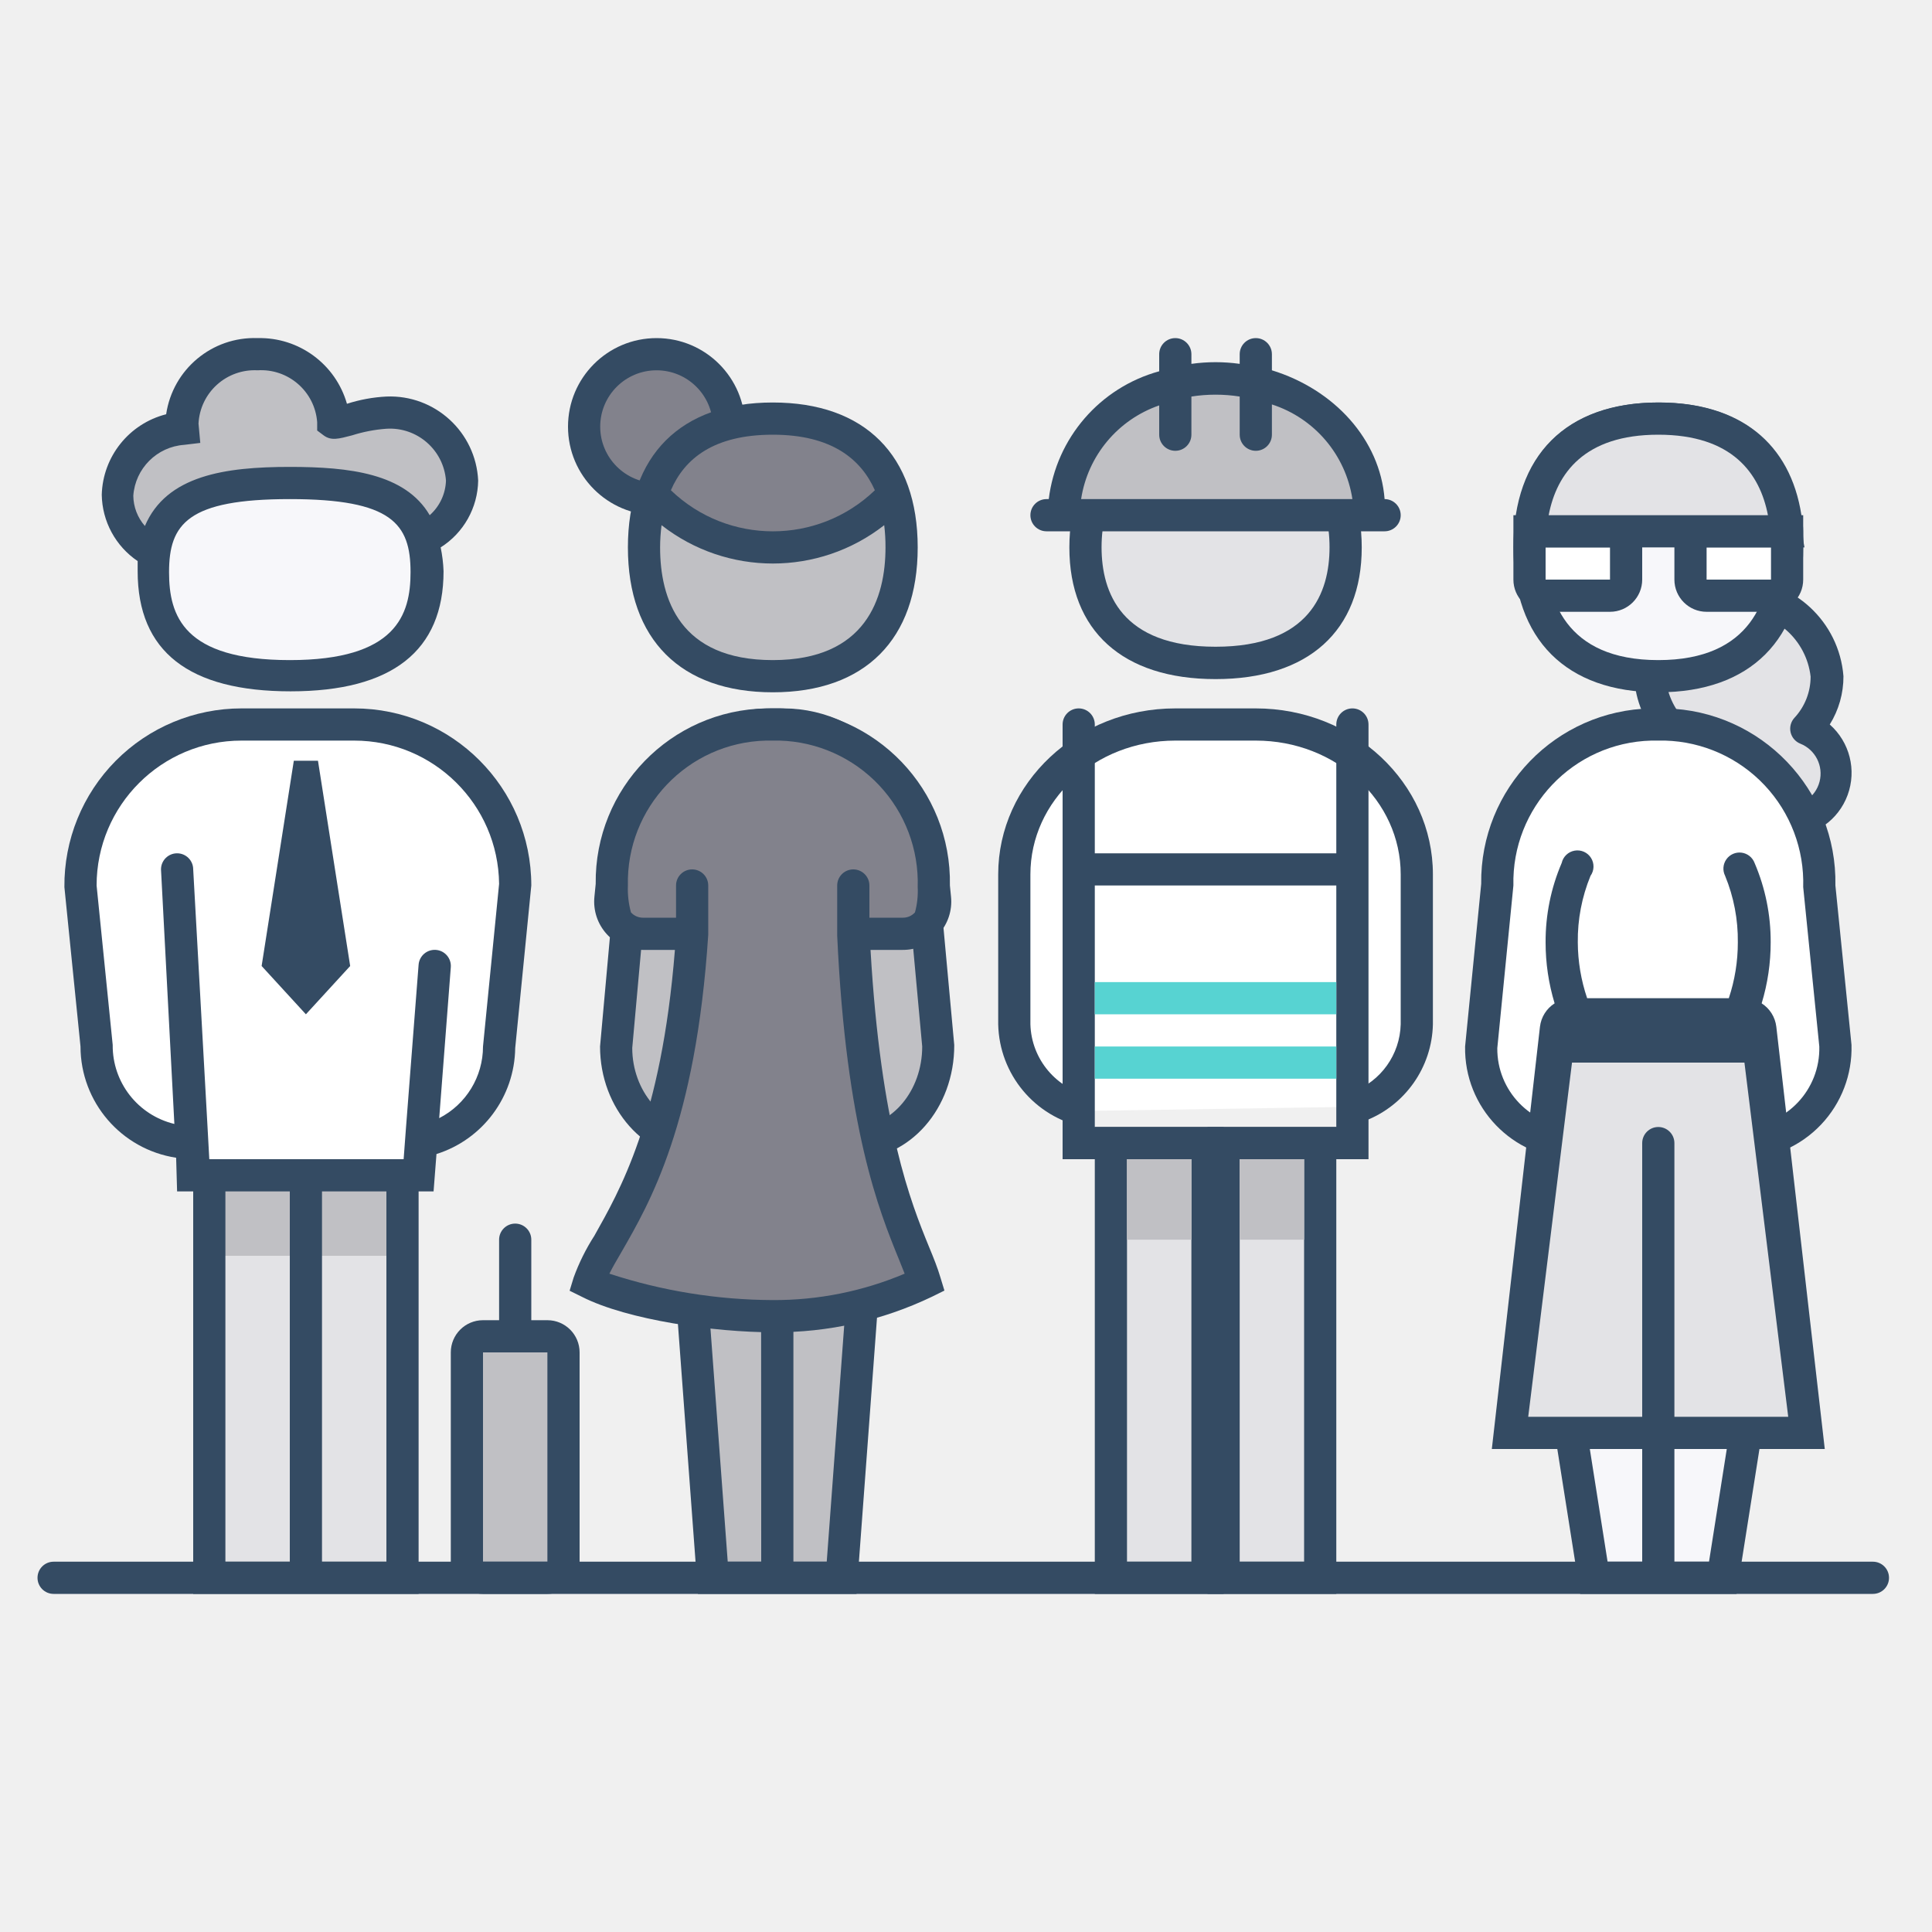
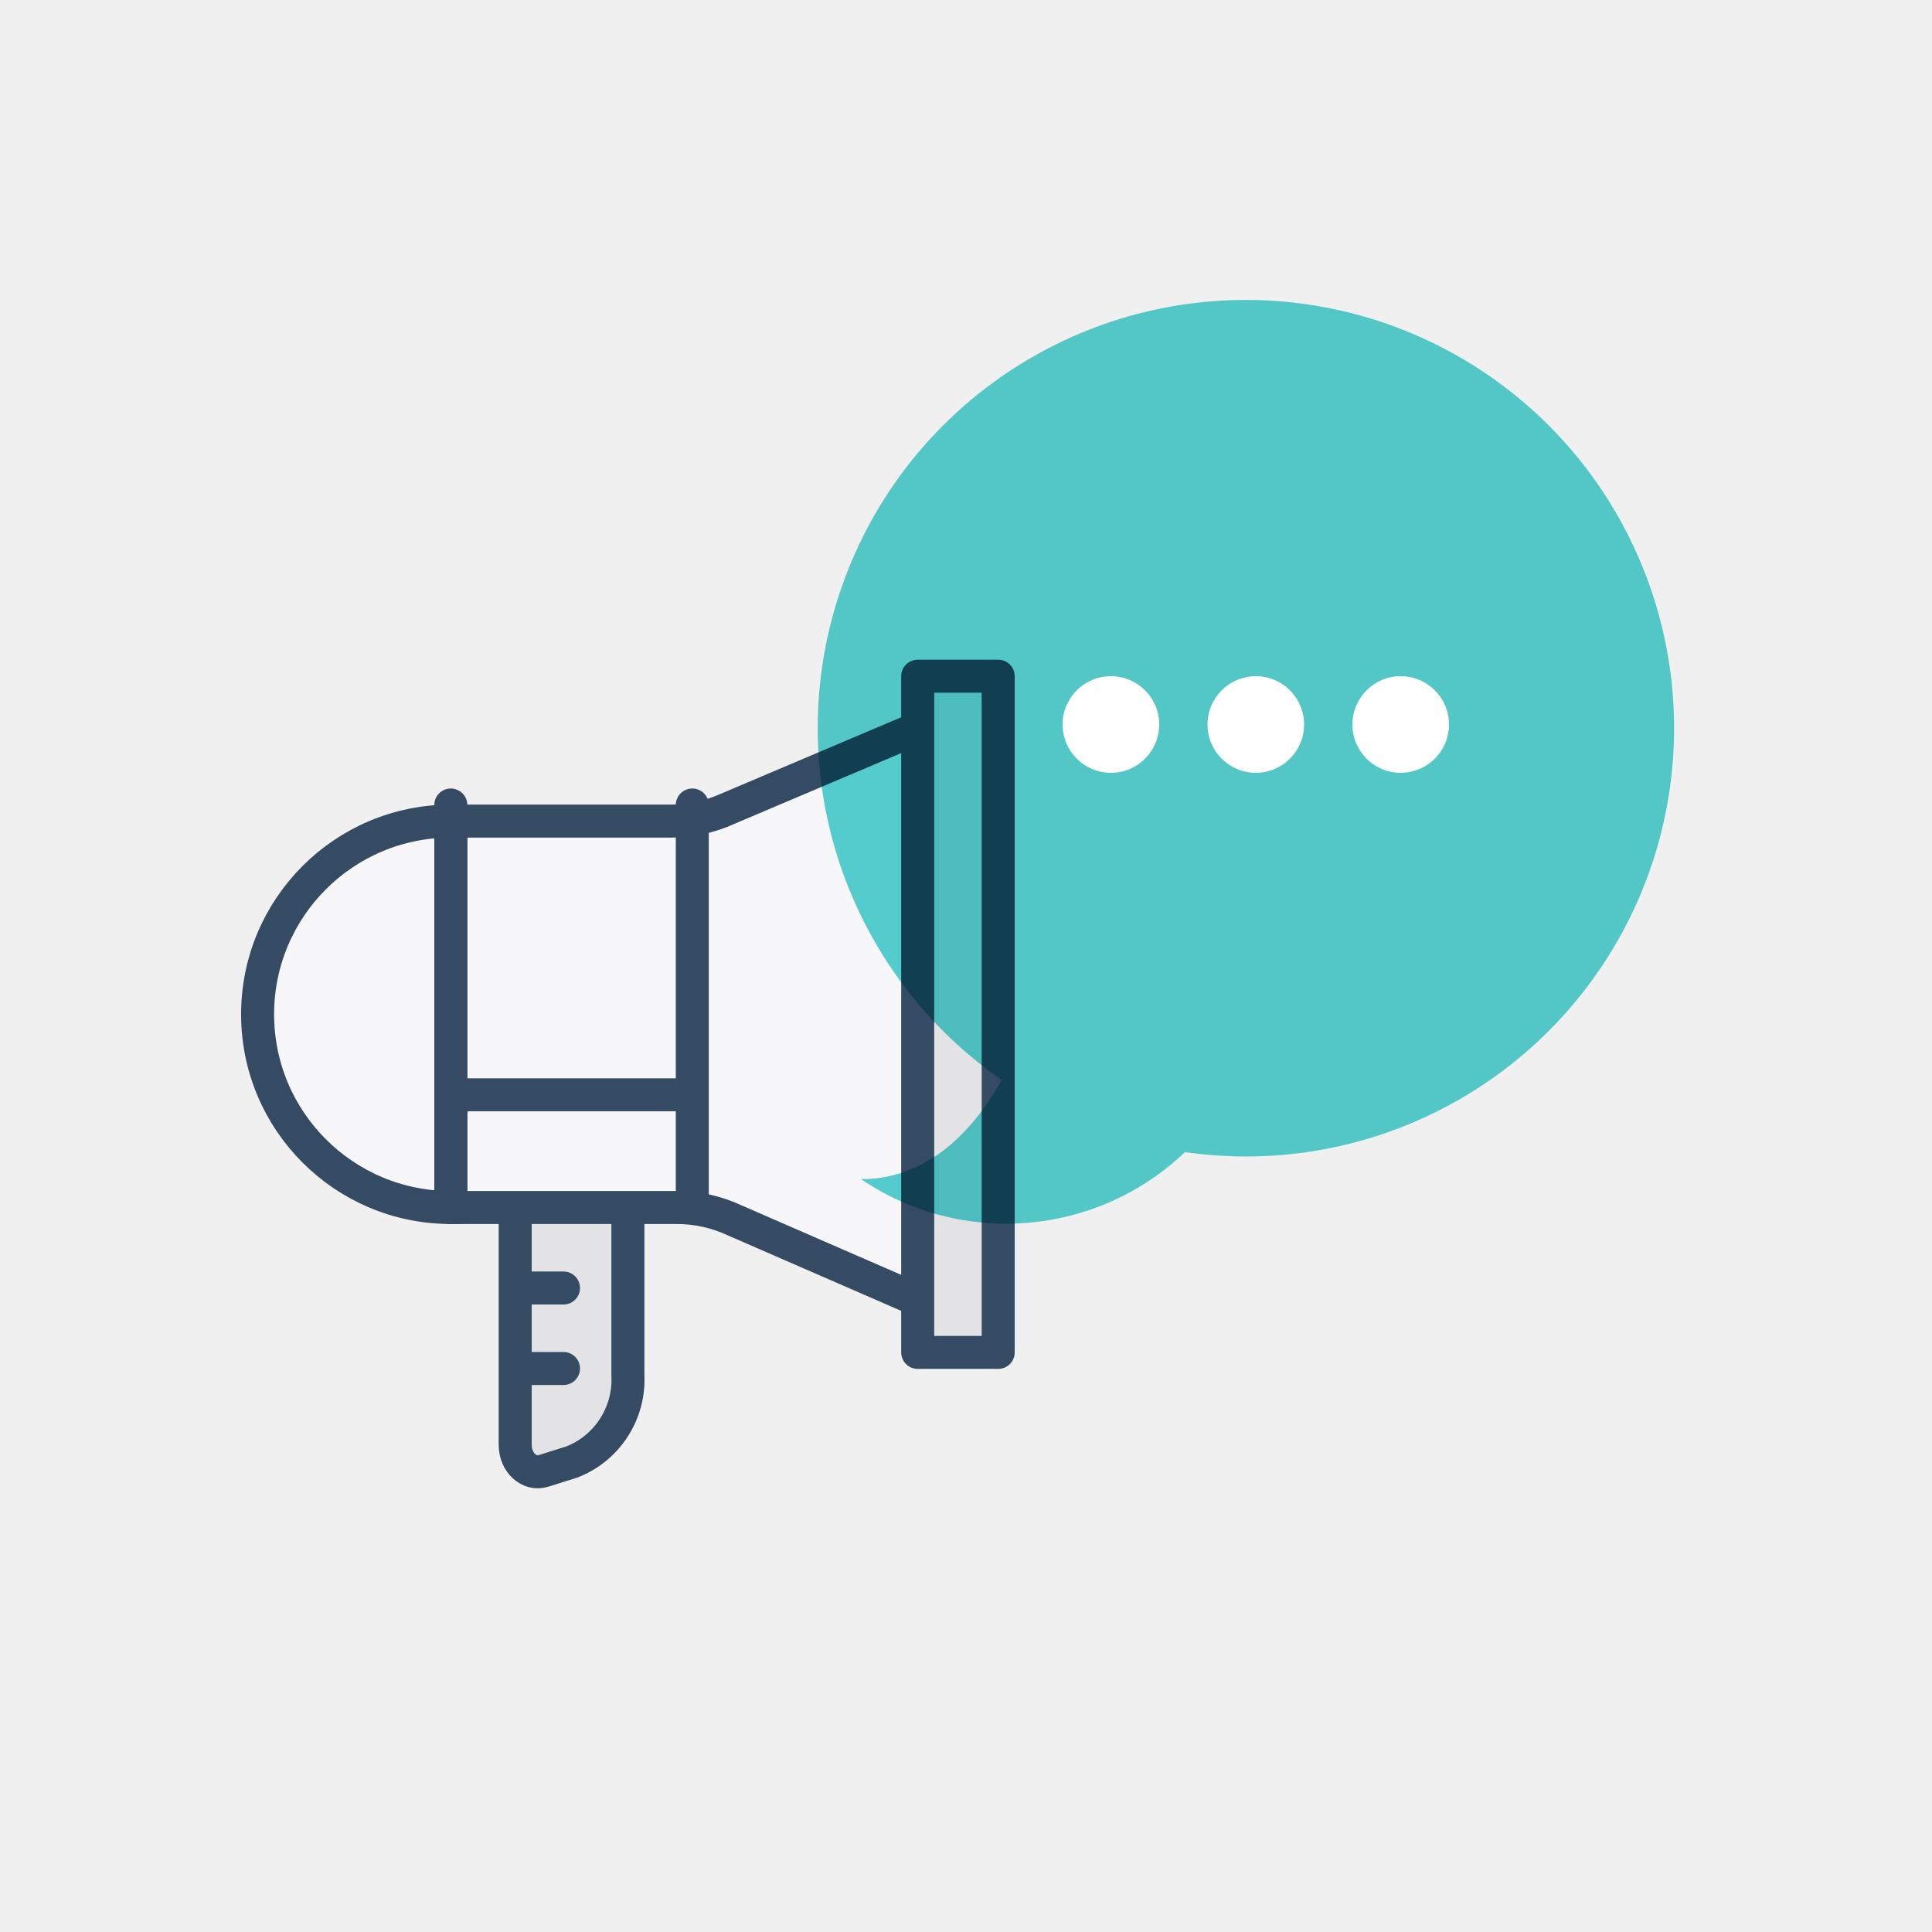
<svg xmlns="http://www.w3.org/2000/svg" width="120" height="120" viewBox="0 0 120 120">
-   <g id="bounding">
-     <rect width="120" height="120" fill="none" />
-   </g>
-   <g id="illu">
-     <polygon points="48.27 98 44.27 98 42.27 71 48.27 71 48.27 98" fill="#c0c0c4" />
-     <polygon points="52.27 98 48.27 98 48.27 71 54.27 71 52.27 98" fill="#c0c0c4" />
-     <path d="M48.28,71V86.68A19.84,19.84,0,0,1,43.39,86L42.28,71Z" fill="#c0c0c4" />
-     <path d="M54.28,71,53.16,86.16a20.73,20.73,0,0,1-4.66.53h-.22V71Z" fill="#c0c0c4" />
-     <path d="M112.18,45.24A4.72,4.72,0,0,0,113.5,42a5.52,5.52,0,0,0-11,0,5.27,5.27,0,0,0,5.5,5h.27a3,3,0,1,0,3.91-1.74Z" fill="#e3e3e6" />
-     <path d="M111.07,52a4,4,0,0,1-4-4s0-.06,0-.09A6.19,6.19,0,0,1,101.5,42a6.52,6.52,0,0,1,13,0,5.63,5.63,0,0,1-.85,3A4,4,0,0,1,111.07,52Zm-2.8-6a1,1,0,0,1,.94,1.35,2,2,0,0,0-.13.69,2,2,0,1,0,2.74-1.85,1,1,0,0,1-.36-1.61,3.74,3.74,0,0,0,1-2.56,4.53,4.53,0,0,0-9,0,4.28,4.28,0,0,0,4.5,4h.27Z" fill="#344b63" />
-     <polygon points="20 72 18 72 12 72 12 99 18 99 20 99 26 99 26 72 20 72" fill="#344b63" />
-     <path d="M22,45H15A10,10,0,0,0,5,55L6,65a6,6,0,0,0,5.89,6L12,73H26l.16-2.11A6,6,0,0,0,31,65l1-10A10,10,0,0,0,22,45Z" fill="#fff" />
-     <path d="M24,25.63c-1.32,0-3.3.85-3.3.63A4.48,4.48,0,0,0,16,22a4.48,4.48,0,0,0-4.7,4.22c0,.11,0,.22,0,.33a4.39,4.39,0,0,0-4,4.16,4.09,4.09,0,0,0,2,3.41,10,10,0,0,1,8.22-4.06,10.09,10.09,0,0,1,8,3.74,4.28,4.28,0,0,0,3.25-4A4.48,4.48,0,0,0,24,25.63Z" fill="#c0c0c4" />
-     <path d="M9.5,35.49C9.5,39.57,11.8,42,18,42s8.5-2.38,8.5-6.46S24.2,30,18,30,9.5,31.41,9.5,35.49Z" fill="#f7f7fa" />
-     <path d="M22,44H15A11,11,0,0,0,4,55.1L5,65a7,7,0,0,0,5.94,6.91L11,74H26.93l.18-2.32A7,7,0,0,0,32,65.1L33,55A11,11,0,0,0,22,44Zm8,21a5,5,0,0,1-2.72,4.45L28,60.08a1,1,0,0,0-2-.16L25.22,70l-.15,2H13l-.11-2L12,54a1,1,0,0,0-1-1,1,1,0,0,0-1,1l.83,15.81A5,5,0,0,1,7,64.9L6,55a9,9,0,0,1,9-9h7a9,9,0,0,1,9,8.9Z" fill="#344b63" />
-     <polygon points="21.75 60 19 63 16.25 60 17.25 53.63 18.25 47.25 19 47.25 19.75 47.25 20.75 53.63 21.75 60" fill="#344b63" />
-     <rect x="29" y="83" width="6" height="15" rx="1" ry="1" fill="#c0c0c4" />
-     <path d="M34,82H33V77a1,1,0,0,0-2,0v5H30a2,2,0,0,0-2,2V97a2,2,0,0,0,2,2h4a2,2,0,0,0,2-2V84A2,2,0,0,0,34,82Zm0,15H30V84h4Z" fill="#344b63" />
-     <path d="M108.26,71H97.74A5.87,5.87,0,0,1,92,65l1-10a9.79,9.79,0,0,1,9.57-10h.87A9.79,9.79,0,0,1,113,55l1,10A5.87,5.87,0,0,1,108.26,71Z" fill="#fff" />
-     <path d="M108.26,72H97.74A6.88,6.88,0,0,1,91,65l1-10.1A10.77,10.77,0,0,1,102.57,44h.87A10.8,10.8,0,0,1,114,55l1,9.9A6.9,6.9,0,0,1,108.26,72Zm-5.7-26A8.8,8.8,0,0,0,94,55L93,65.1A4.86,4.86,0,0,0,97.74,70h10.52A4.88,4.88,0,0,0,113,65l-1-9.9a8.83,8.83,0,0,0-8.57-9.1Z" fill="#344b63" />
-     <path d="M111,34c0,4.42-2.17,8-8,8s-8-3.58-8-8,2.17-8,8-8S111,29.58,111,34Z" fill="#f7f7fa" />
-     <path d="M103,43c-5.72,0-9-3.28-9-9s3.28-9,9-9,9,3.28,9,9S108.72,43,103,43Zm0-16c-5.79,0-7,3.81-7,7s1.21,7,7,7,7-3.81,7-7S108.79,27,103,27Z" fill="#344b63" />
-     <polygon points="103 98 99 98 96 79 103 79 103 98" fill="#f7f7fa" />
-     <polygon points="107 98 103 98 103 79 110 79 107 98" fill="#f7f7fa" />
-     <path d="M104,78H94.83l3.32,21h9.71l3.32-21Zm-2,19H99.85L97.17,80H102Zm4.15,0H104V80h4.83Z" fill="#344b63" />
-     <path d="M95,33h6a0,0,0,0,1,0,0v3a1,1,0,0,1-1,1H96a1,1,0,0,1-1-1V33A0,0,0,0,1,95,33Z" fill="#fff" />
-     <path d="M100,38H96a2,2,0,0,1-2-2V32h8v4A2,2,0,0,1,100,38Zm-4-4v2h4V34Z" fill="#344b63" />
-     <path d="M105,33h6a0,0,0,0,1,0,0v3a1,1,0,0,1-1,1h-4a1,1,0,0,1-1-1V33A0,0,0,0,1,105,33Z" fill="#fff" />
-     <path d="M110,38h-4a2,2,0,0,1-2-2V32h8v4A2,2,0,0,1,110,38Zm-4-4v2h4V34Z" fill="#344b63" />
-     <polygon points="109.24 65 103 65 96.76 65 93.79 89 103 89 112.21 89 109.24 65" fill="#e3e3e6" />
-     <rect x="14" y="74" width="4" height="4" fill="#c0c0c4" />
-     <rect x="20" y="74" width="4" height="4" fill="#c0c0c4" />
-     <rect x="14" y="78" width="4" height="19" fill="#e3e3e6" />
-     <rect x="20" y="78" width="4" height="19" fill="#e3e3e6" />
-     <path d="M67.54,69A5.68,5.68,0,0,1,63,63.62V54.31C63,49.17,67.48,45,73,45h5c5.52,0,10,4.17,10,9.31v9.31a5.59,5.59,0,0,1-3.6,5.12" fill="#fff" />
-     <path d="M67.31,70A6.66,6.66,0,0,1,62,63.62V54.31C62,48.63,66.93,44,73,44h5c6.07,0,11,4.63,11,10.31v9.31a6.58,6.58,0,0,1-4.22,6L84,67.82a4.6,4.6,0,0,0,3-4.2V54.31C87,49.73,83,46,78,46H73c-5,0-9,3.73-9,8.31v9.31a4.67,4.67,0,0,0,3.76,4.45Z" fill="#344b63" />
-     <rect x="69" y="71" width="6" height="27" fill="#e3e3e6" />
-     <path d="M76,99H68V70h8Zm-6-2h4V72H70Z" fill="#344b63" />
-     <rect x="76" y="71" width="6" height="27" fill="#e3e3e6" />
-     <path d="M83,99H75V70h8Zm-6-2h4V72H77Z" fill="#344b63" />
-     <rect x="70" y="72" width="4" height="5" fill="#c0c0c4" />
-     <rect x="77" y="72" width="4" height="5" fill="#c0c0c4" />
-     <path d="M67.42,34c0,4,2.19,7.18,8.08,7.18S83.58,38,83.58,34s-2.19-7.18-8.08-7.18S67.42,30,67.42,34Z" fill="#e3e3e6" />
-     <path d="M75.5,42.18c-5.77,0-9.08-3-9.08-8.18s3.31-8.18,9.08-8.18,9.08,3,9.08,8.18S81.27,42.18,75.5,42.18Zm0-14.37c-5.85,0-7.08,3.36-7.08,6.18s1.23,6.18,7.08,6.18,7.08-3.36,7.08-6.18S81.35,27.82,75.5,27.82Z" fill="#344b63" />
-     <path d="M66.11,31.56c0-4.46,4.27-8.06,9.47-8.06S85,27.14,85,31.63Z" fill="#c0c0c4" />
-     <path d="M86,31c-.29-3.71-3.13-6.81-7-8V22a1,1,0,0,0-2,0v.6a10.83,10.83,0,0,0-3,0V22a1,1,0,0,0-2,0v1.06A9.43,9.43,0,0,0,65.14,31H65a1,1,0,0,0,0,2H86a1,1,0,0,0,0-2ZM67.15,31A7.33,7.33,0,0,1,72,25.18V27a1,1,0,0,0,2,0V24.63a9.73,9.73,0,0,1,3,0V27a1,1,0,0,0,2,0V25.12A7.34,7.34,0,0,1,84,31Z" fill="#344b63" />
-     <path d="M84,44a1,1,0,0,0-1,1v8H68V45a1,1,0,0,0-2,0V72H85V45A1,1,0,0,0,84,44ZM83,69v1H68V55H83Z" fill="#344b63" />
-     <rect x="68" y="61" width="15" height="2" fill="#57d3d2" />
-     <rect x="68" y="65" width="15" height="2" fill="#57d3d2" />
-     <path d="M116.33,99H3.33a1,1,0,0,1,0-2h113a1,1,0,1,1,0,2Z" fill="#344b63" />
-     <path d="M110.33,63.77a2,2,0,0,0-.91-1.45,13,13,0,0,0,.56-3.79,12.36,12.36,0,0,0-1-4.93,1,1,0,1,0-1.83.8,10.52,10.52,0,0,1,.79,4.13,10.93,10.93,0,0,1-.56,3.47H98.58A10.93,10.93,0,0,1,98,58.53a10.52,10.52,0,0,1,.79-4.13A1,1,0,1,0,97,53.6a12.36,12.36,0,0,0-1,4.93,13,13,0,0,0,.56,3.79,2,2,0,0,0-.91,1.45L92.66,90h20.68ZM103,70a1,1,0,0,0-1,1V88H94.92l2.72-22h10.71l2.72,22H104V71A1,1,0,0,0,103,70Z" fill="#344b63" />
-     <path d="M49.28,70H41.2l2.15,29H53.2l2.15-29Zm-2,27H45.2L43.35,72h3.92Zm4.07,0H49.28V72H53.2Z" fill="#344b63" />
-     <circle cx="40.78" cy="26.5" r="4.5" fill="#82828c" />
-     <path d="M40.78,32a5.5,5.5,0,1,1,5.5-5.5A5.51,5.51,0,0,1,40.78,32Zm0-9a3.5,3.5,0,1,0,3.5,3.5A3.5,3.5,0,0,0,40.78,23Z" fill="#344b63" />
-     <path d="M53.06,71H43.49c-2.88,0-5.22-2.69-5.22-6l.91-10c0-5.52,3.89-10,8.7-10h.79c4.8,0,8.7,4.48,8.7,10l.91,10C58.28,68.31,55.94,71,53.06,71Z" fill="#c0c0c4" />
-     <path d="M53.06,72H43.49c-3.43,0-6.22-3.14-6.22-7l.91-10.09c0-6,4.35-10.91,9.69-10.91h.79c5.35,0,9.7,4.93,9.7,11l.91,9.91C59.28,68.86,56.49,72,53.06,72ZM47.88,46c-4.24,0-7.7,4-7.7,9l-.91,10.09c0,2.67,1.9,4.91,4.22,4.91h9.57c2.33,0,4.22-2.24,4.22-5l-.91-9.91c0-5.05-3.46-9.09-7.7-9.09Z" fill="#344b63" />
-     <path d="M56.11,58a2,2,0,0,0,2-2.2L58,55a9.79,9.79,0,0,0-9.57-10h-.86A9.79,9.79,0,0,0,38,55l-.08.8a2,2,0,0,0,2,2.2H43c-1,15.24-5.53,18.69-6.45,21.64,2.7,1.33,8,2.11,11.45,2.11a21.47,21.47,0,0,0,9.45-2.11c-.9-2.89-3.79-7-4.45-21.64Z" fill="#82828c" />
-     <path d="M29.7,29.85A5.48,5.48,0,0,0,24,24.63a9.57,9.57,0,0,0-2.45.45A5.63,5.63,0,0,0,16,21a5.54,5.54,0,0,0-5.68,4.73,5.31,5.31,0,0,0-4,5,5.07,5.07,0,0,0,2.23,4.12c0,.21,0,.41,0,.63,0,5,3.2,7.46,9.5,7.46s9.5-2.51,9.5-7.46A8.73,8.73,0,0,0,27.37,34,5,5,0,0,0,29.7,29.85ZM18,41c-6.61,0-7.5-2.76-7.5-5.46,0-3,1.16-4.54,7.5-4.54s7.5,1.53,7.5,4.54C25.5,38.19,24.61,41,18,41ZM26.69,32C25.17,29.4,21.69,29,18,29c-4,0-7.66.52-9,3.67a2.89,2.89,0,0,1-.72-1.88,3.41,3.41,0,0,1,3.16-3.16l1-.12-.11-1.2A3.49,3.49,0,0,1,16,23a3.49,3.49,0,0,1,3.7,3.22v.52l.4.3c.47.35.93.22,1.77,0A9.25,9.25,0,0,1,24,26.63a3.49,3.49,0,0,1,3.7,3.22A3,3,0,0,1,26.69,32Z" fill="#344b63" />
-     <path d="M56,34c0,4.42-2.17,8-8,8s-8-3.58-8-8,2.17-8,8-8S56,29.53,56,34Z" fill="#c0c0c4" />
-     <path d="M48.5,26c-4.26,0-6.55,1.91-7.49,4.66a10.06,10.06,0,0,0,15,0C55.05,27.86,52.76,26,48.5,26Z" fill="#82828c" />
-     <path d="M48,25c-5.72,0-9,3.28-9,9s3.28,9,9,9,9-3.28,9-9S53.72,25,48,25Zm0,2c3.66,0,5.48,1.52,6.34,3.45a9.14,9.14,0,0,1-12.67,0C42.52,28.48,44.34,27,48,27Zm0,14c-5.79,0-7-3.81-7-7a11.13,11.13,0,0,1,.09-1.38,11.23,11.23,0,0,0,13.83,0A11.13,11.13,0,0,1,55,34C55,37.15,53.79,41,48,41Z" fill="#344b63" />
-     <path d="M111,32.57H95c0-.31.05-.61.1-.89.62-4,3.42-6.25,7.9-6.25s7.29,2.25,7.9,6.25C110.95,32,111,32.26,111,32.57Z" fill="#e3e3e6" />
-     <path d="M112,33c0-.35-.06-.68-.11-1-.69-4.48-3.83-7-8.85-7s-8.16,2.52-8.85,7c-.05.32-.09.65-.11,1s0,.66,0,1h18C112,33.66,112,33.32,112,33ZM96.19,32c.5-2.59,2.21-5,6.81-5s6.31,2.41,6.81,5Z" fill="#344b63" />
-     <path d="M57.71,77.46c-1.15-2.81-3-7.45-3.64-18.46h2a3,3,0,0,0,3-3.3L59,55A10.8,10.8,0,0,0,48.45,44h-.86A10.77,10.77,0,0,0,37,54.9l-.08.8a3,3,0,0,0,3,3.3h2c-.84,10.55-3.46,15-5,17.75a13.07,13.07,0,0,0-1.29,2.6l-.25.82.77.38C39,82,44.43,82.75,48,82.75a22.49,22.49,0,0,0,9.89-2.21l.77-.38-.25-.82C58.24,78.76,58,78.16,57.71,77.46ZM48,80.75a33,33,0,0,1-10.15-1.64c.2-.4.46-.85.76-1.36,1.72-3,4.61-7.9,5.38-19.69l0,0s0,0,0,0V55a1,1,0,0,0-2,0v2H39.93a1,1,0,0,1-.74-.33A5.5,5.5,0,0,1,39,55a8.8,8.8,0,0,1,8.57-9h.86A8.83,8.83,0,0,1,57,55.1a5,5,0,0,1-.17,1.57,1,1,0,0,1-.74.33H54V55a1,1,0,0,0-2,0v3a.94.94,0,0,0,0,.12c.55,12,2.6,17.08,3.83,20.09.13.32.25.62.36.9A20.76,20.76,0,0,1,48,80.75Z" fill="#344b63" />
+   <g fill="none" fill-rule="evenodd">
+     <rect width="120" height="120" />
+     <g transform="translate(16 18)">
+       <g transform="translate(0 24)">
+         <path fill="#E3E3E6" fill-rule="nonzero" stroke="#344B63" stroke-width="2.05" d="M19.54,48.8 L17.76,49.36 C16.87,49.64 16,48.84 16,47.75 L16,31 L23,31 L23,43.42 C23.118,45.769 21.727,47.933 19.54,48.8 Z" />
+         <path stroke="#344B63" stroke-linecap="round" stroke-width="2.05" d="M17 43L19 43M17 38L19 38" />
+         <g transform="translate(0 9)">
+           <circle cx="12" cy="12" r="12" fill="#F7F7FA" fill-rule="nonzero" />
+           <circle cx="12" cy="12" r="12" stroke="#344B63" stroke-width="2.05" />
+         </g>
+         <g transform="translate(12 2)">
+           <path fill="#F7F7FA" fill-rule="nonzero" d="M14,31 L0,31 L0,7 L13.68,7 C14.88,6.999 16.066,6.744 17.16,6.25 L31,0.38 L31,37.62 L17.61,31.79 C16.479,31.264 15.247,30.994 14,31 Z" />
+           <path stroke="#344B63" stroke-linejoin="round" stroke-width="2.05" d="M14,31 L0,31 L0,7 L13.68,7 C14.88,6.999 16.066,6.744 17.16,6.25 L31,0.38 L31,37.62 L17.61,31.79 C16.479,31.264 15.247,30.994 14,31 Z" />
+         </g>
+         <path stroke="#344B63" stroke-linecap="round" stroke-width="2.05" d="M12 8L12 33M27 8L27 33M12 26L27 26" />
+         <rect width="5" height="42" x="41" fill="#E3E3E6" fill-rule="nonzero" stroke="#344B63" stroke-linejoin="round" stroke-width="2.05" />
+       </g>
+       <path fill="#57D3D2" fill-rule="nonzero" d="M61.4,0.63 C49.769,0.626 39.484,8.178 36.007,19.277 C32.53,30.376 36.666,42.447 46.22,49.08 C44.59,51.99 41.8,55.24 37.48,55.24 C43.746,59.485 52.125,58.785 57.6,53.56 C67.453,54.975 77.271,50.77 83.046,42.662 C88.821,34.554 89.586,23.901 85.029,15.051 C80.471,6.202 71.354,0.637 61.4,0.63 Z" style="mix-blend-mode:multiply" />
+       <g fill="#FFF" fill-rule="nonzero" transform="translate(50 24)">
+         <circle cx="3" cy="3" r="3" />
+         <circle cx="12" cy="3" r="3" />
+         <circle cx="21" cy="3" r="3" />
+       </g>
+     </g>
  </g>
</svg>
